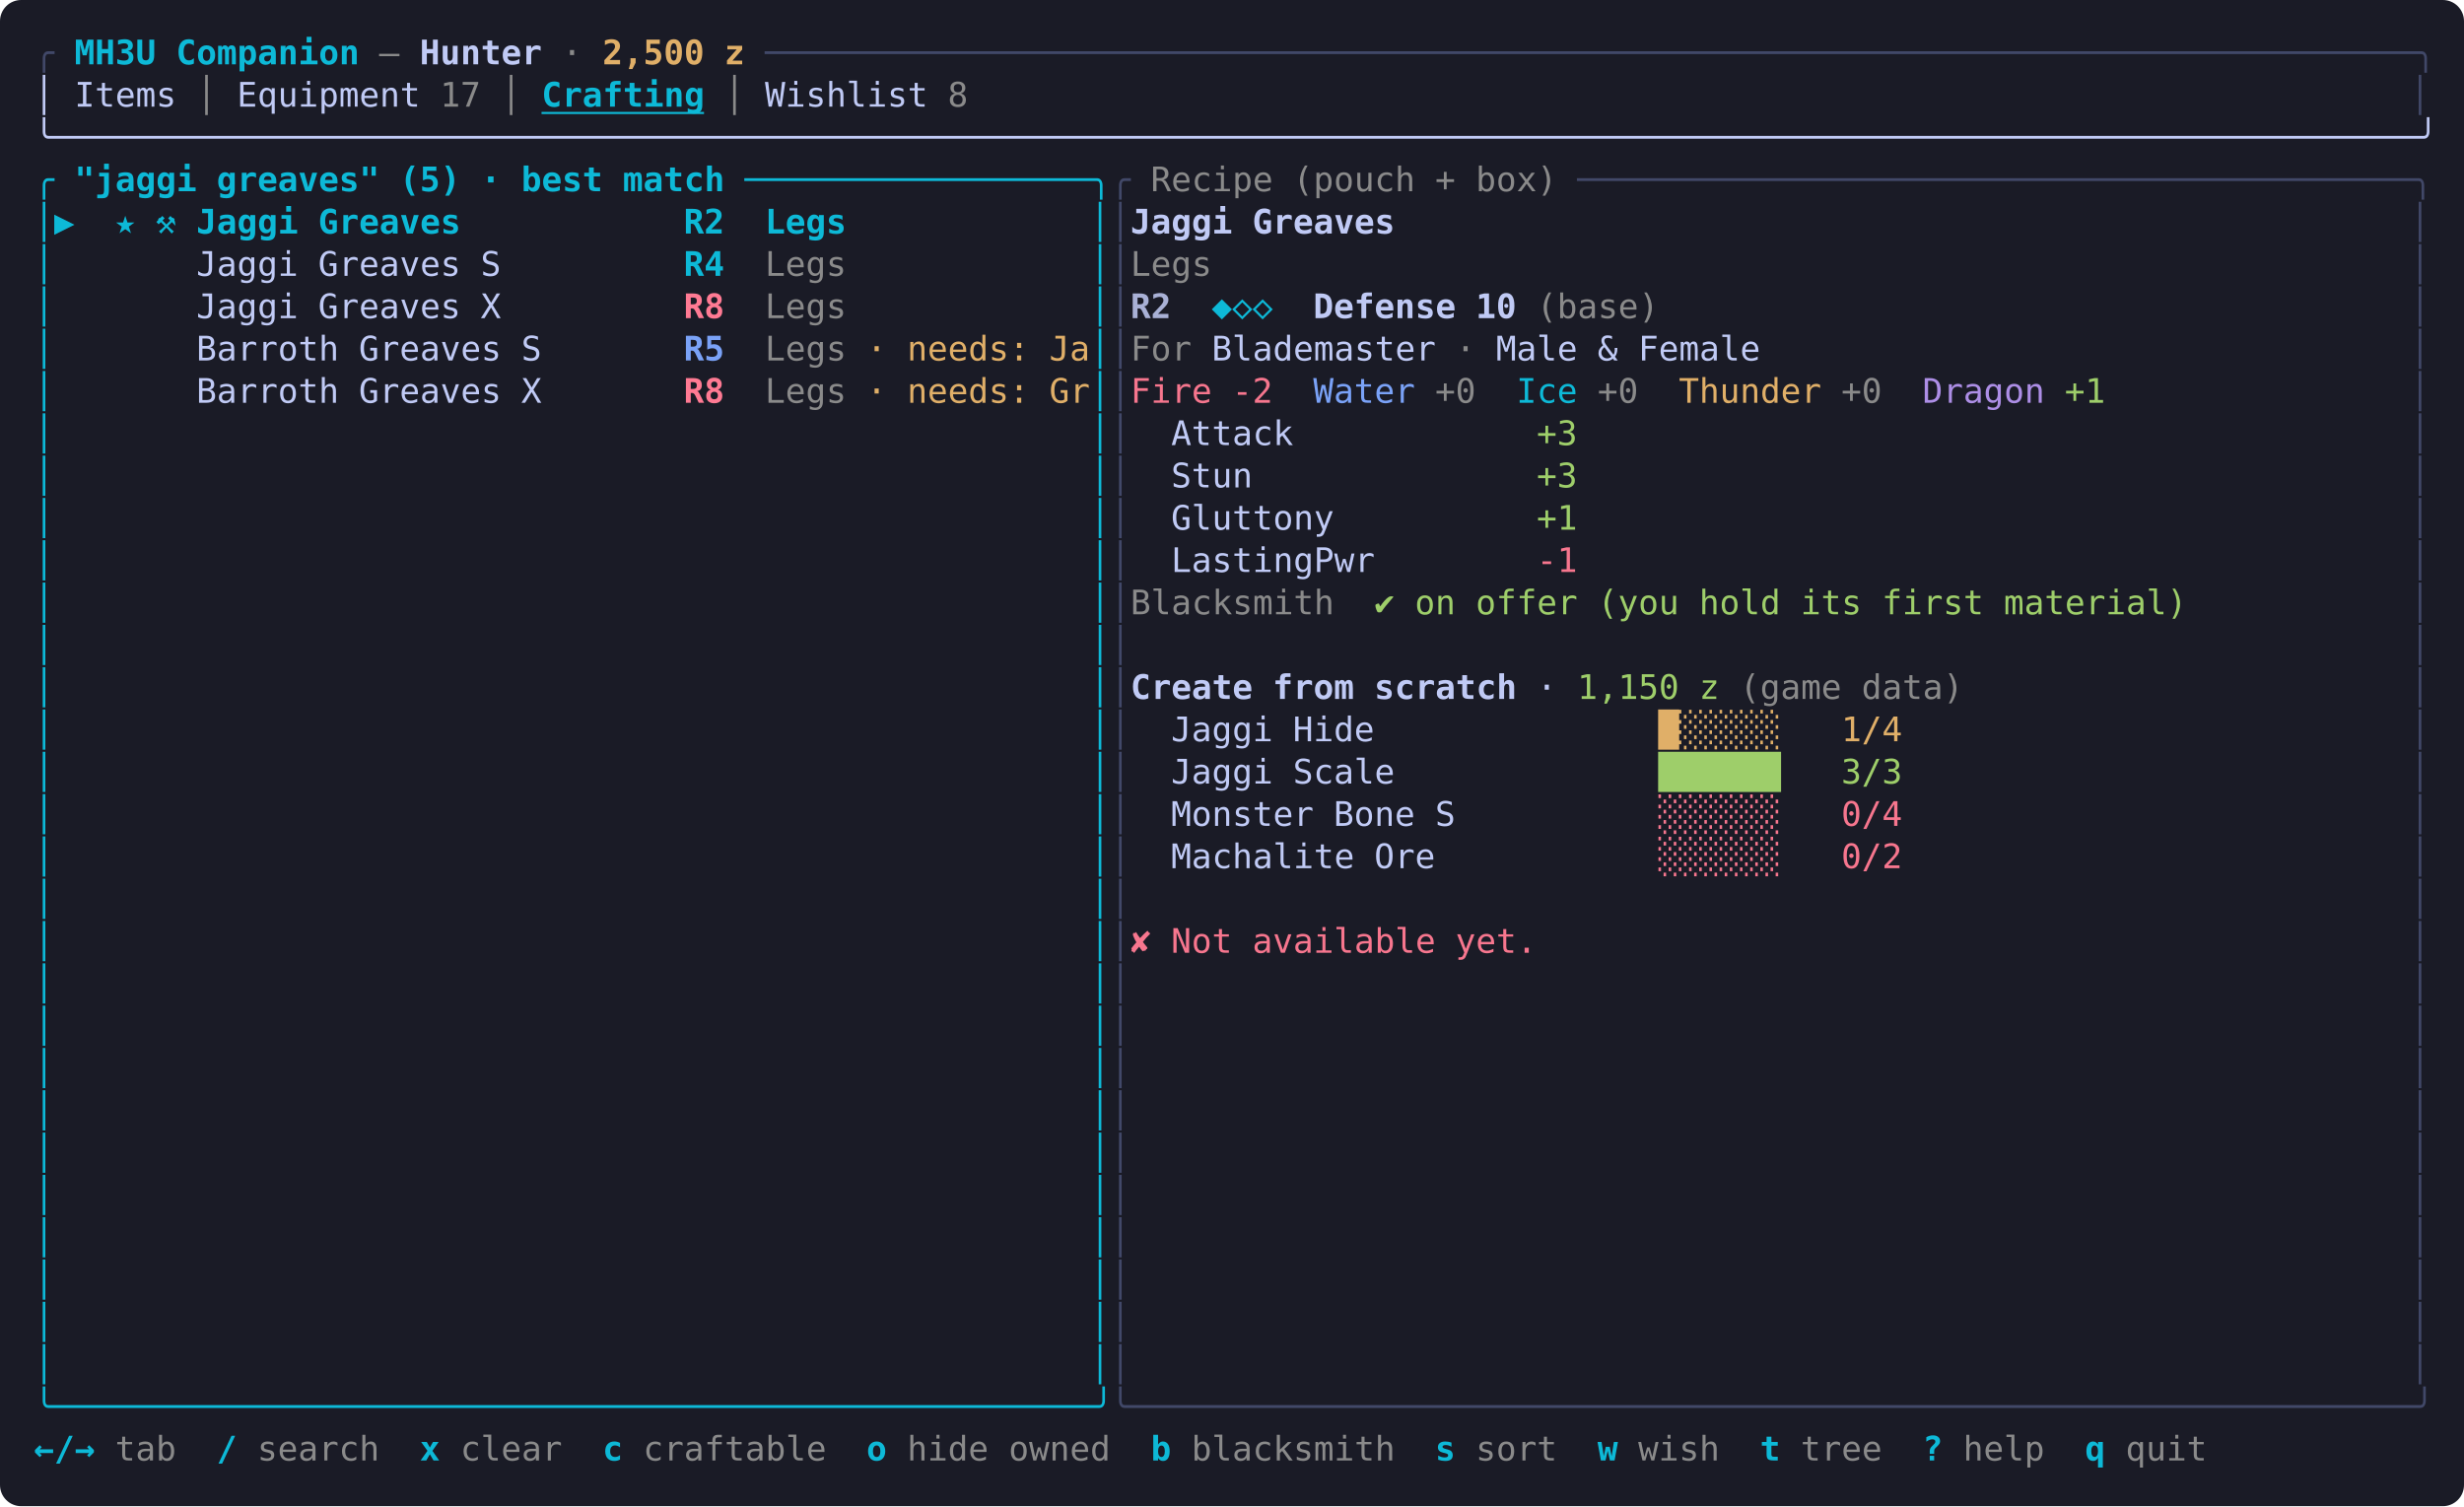
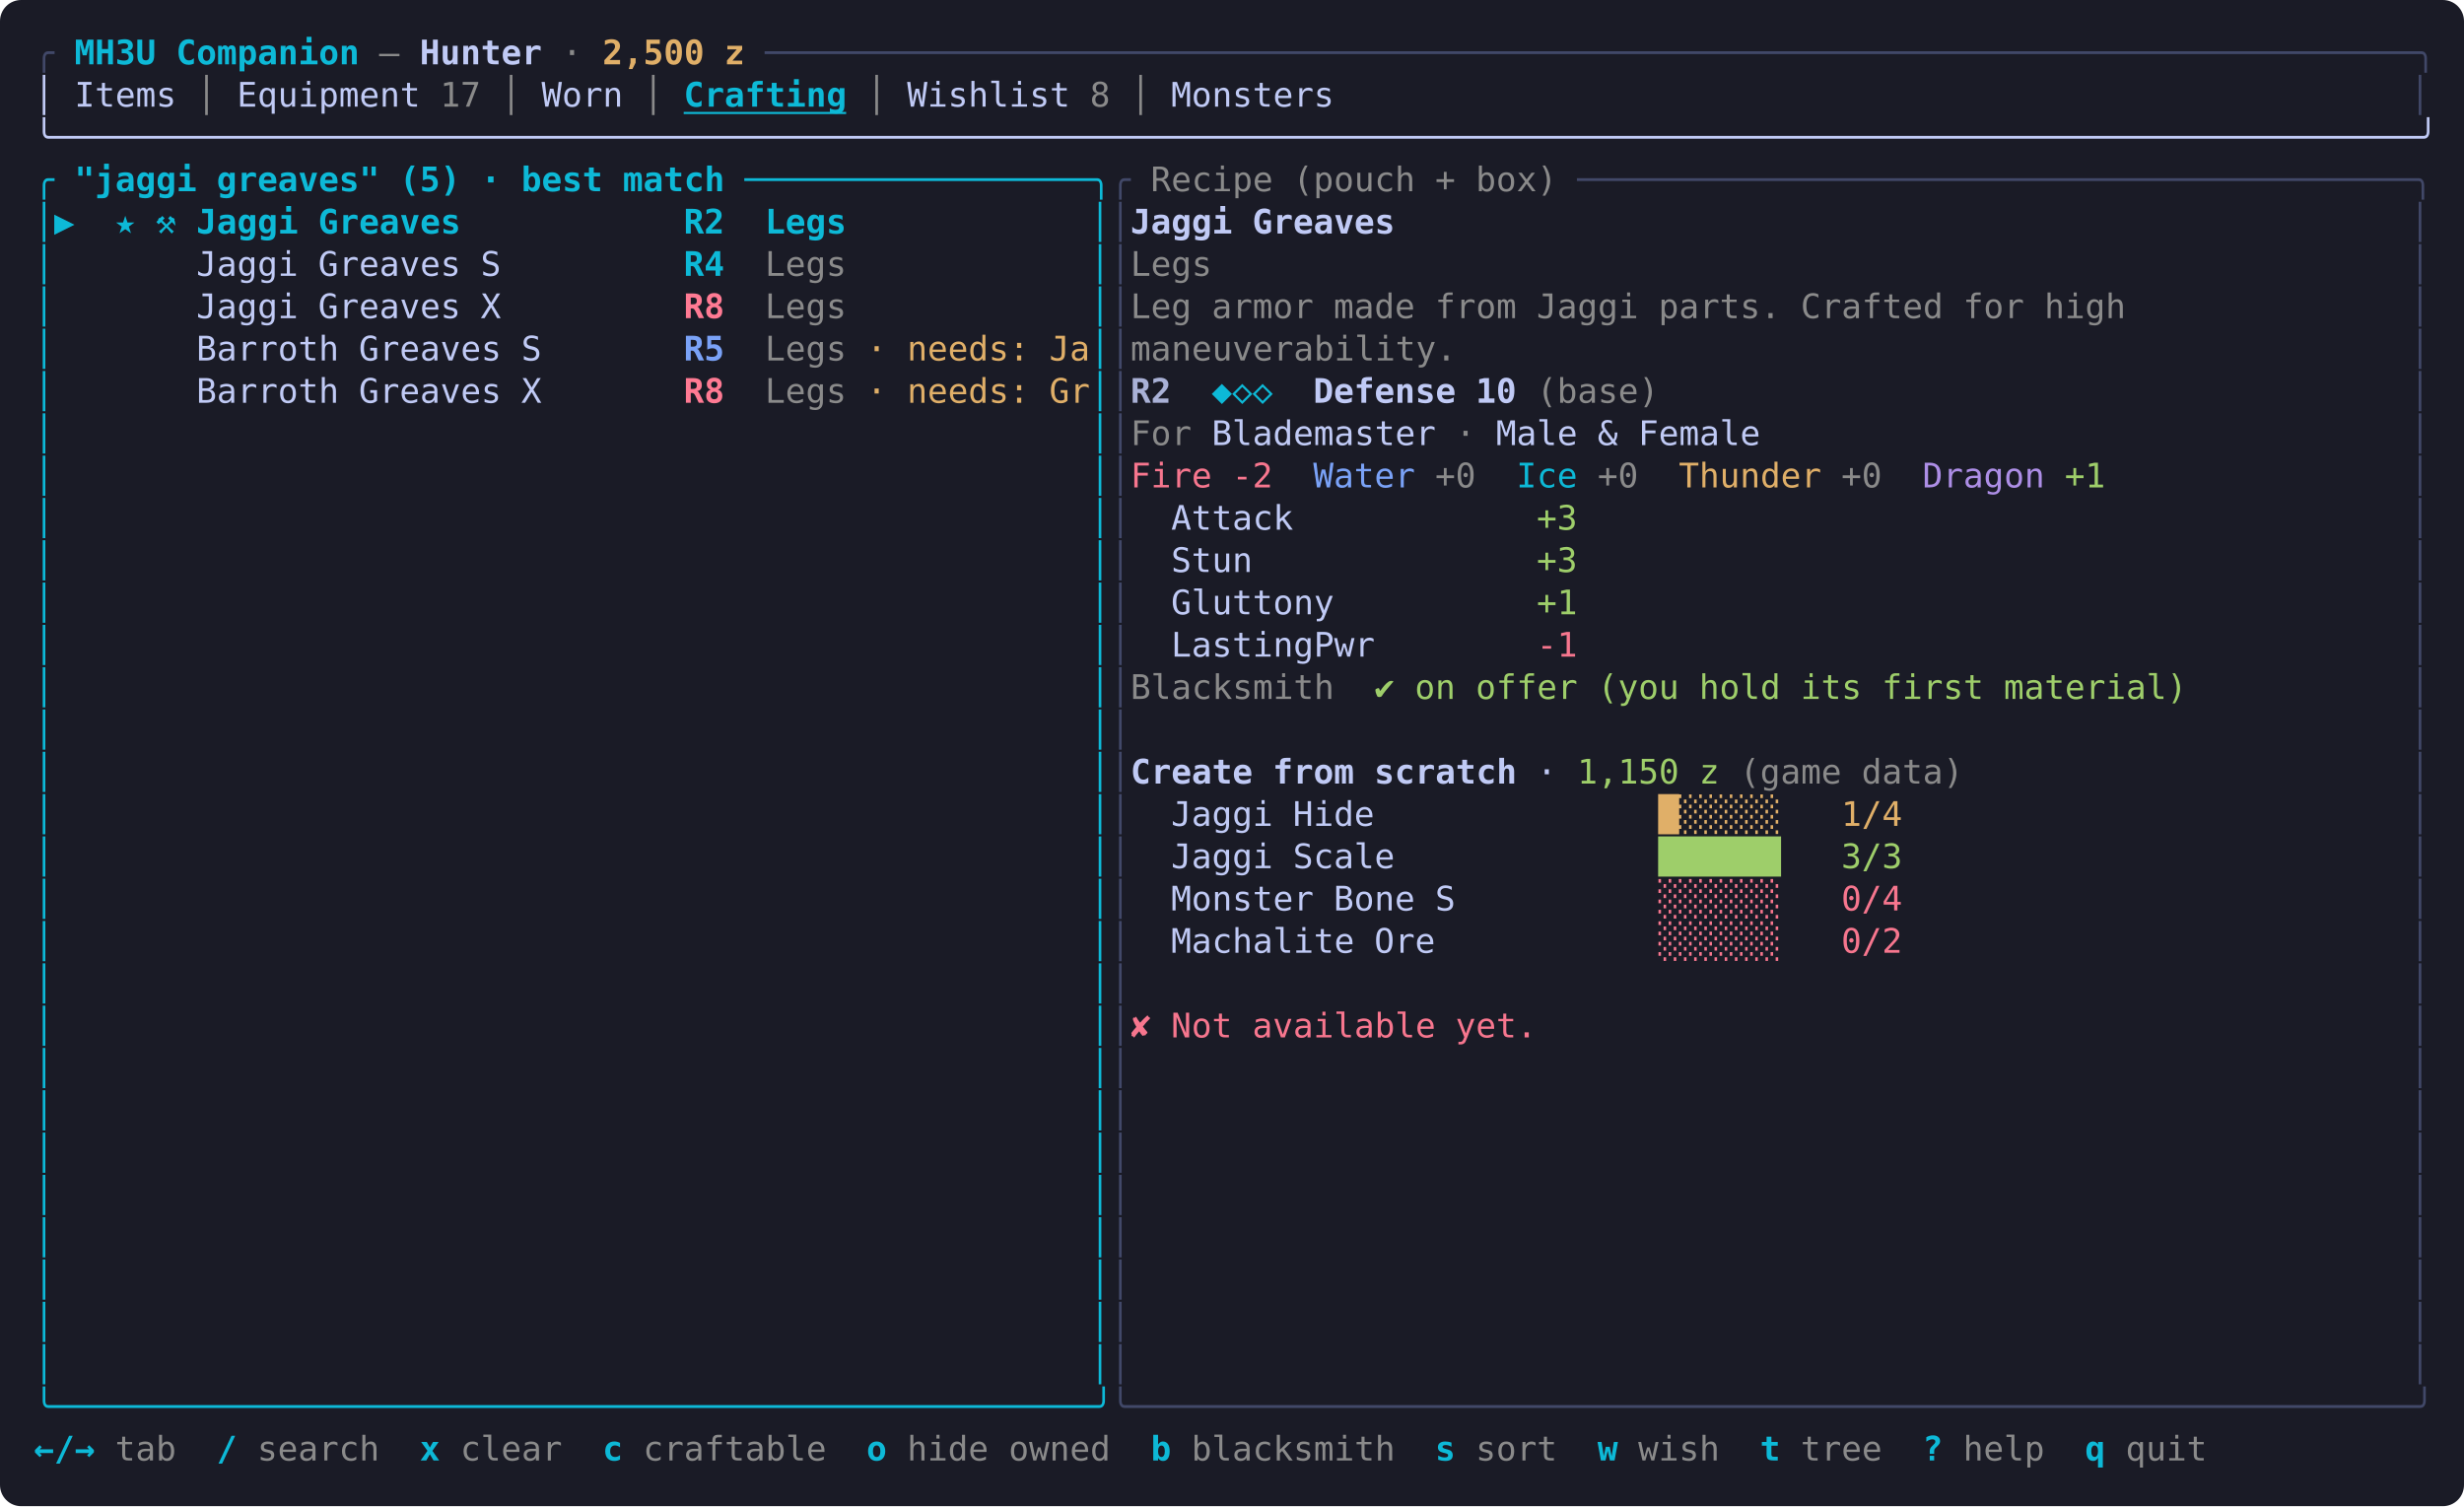
<svg xmlns="http://www.w3.org/2000/svg" width="1164.8" height="712" viewBox="0 0 1164.8 712" role="img">
  <rect width="100%" height="100%" rx="10" fill="#1a1b26" />
  <g font-family="'JetBrains Mono','JetBrainsMono Nerd Font','DejaVu Sans Mono',Menlo,Consolas,monospace" font-size="16">
    <text x="16.0" y="30.4" textLength="9.6" lengthAdjust="spacing" fill="#414868">╭</text>
    <text x="35.2" y="30.4" textLength="38.4" lengthAdjust="spacing" fill="#0db9d7" font-weight="bold">MH3U</text>
    <text x="83.2" y="30.4" textLength="86.4" lengthAdjust="spacing" fill="#0db9d7" font-weight="bold">Companion</text>
    <text x="179.2" y="30.4" textLength="9.6" lengthAdjust="spacing" fill="#8a8a8a">—</text>
    <text x="198.4" y="30.4" textLength="57.6" lengthAdjust="spacing" fill="#c0caf5" font-weight="bold">Hunter</text>
    <text x="265.6" y="30.4" textLength="9.6" lengthAdjust="spacing" fill="#8a8a8a">·</text>
    <text x="284.8" y="30.4" textLength="48.0" lengthAdjust="spacing" fill="#e0af68" font-weight="bold">2,500</text>
    <text x="342.4" y="30.4" textLength="9.6" lengthAdjust="spacing" fill="#e0af68" font-weight="bold">z</text>
    <text x="361.6" y="30.4" textLength="787.2" lengthAdjust="spacing" fill="#414868">─────────────────────────────────────────────────────────────────────────────────╮</text>
    <text x="16.0" y="50.4" textLength="9.6" lengthAdjust="spacing" fill="#c0caf5">│</text>
    <text x="35.2" y="50.4" textLength="48.0" lengthAdjust="spacing" fill="#c0caf5">Items</text>
    <text x="92.8" y="50.4" textLength="9.6" lengthAdjust="spacing" fill="#8a8a8a">│</text>
    <text x="112.0" y="50.4" textLength="86.4" lengthAdjust="spacing" fill="#c0caf5">Equipment</text>
    <text x="208.0" y="50.4" textLength="19.2" lengthAdjust="spacing" fill="#8a8a8a">17</text>
    <text x="236.8" y="50.4" textLength="9.6" lengthAdjust="spacing" fill="#8a8a8a">│</text>
-     <text x="256.0" y="50.4" textLength="76.8" lengthAdjust="spacing" fill="#0db9d7" font-weight="bold">Crafting</text>
-     <line x1="256.0" y1="53.4" x2="332.8" y2="53.4" stroke="#0db9d7" stroke-width="1" />
-     <text x="342.4" y="50.4" textLength="9.6" lengthAdjust="spacing" fill="#8a8a8a">│</text>
-     <text x="361.6" y="50.4" textLength="76.8" lengthAdjust="spacing" fill="#c0caf5">Wishlist</text>
-     <text x="448.0" y="50.4" textLength="9.6" lengthAdjust="spacing" fill="#8a8a8a">8</text>
+     <text x="256.0" y="50.4" textLength="38.4" lengthAdjust="spacing" fill="#c0caf5">Worn</text>
+     <text x="304.0" y="50.4" textLength="9.6" lengthAdjust="spacing" fill="#8a8a8a">│</text>
+     <text x="323.2" y="50.4" textLength="76.8" lengthAdjust="spacing" fill="#0db9d7" font-weight="bold">Crafting</text>
+     <line x1="323.2" y1="53.4" x2="400.0" y2="53.4" stroke="#0db9d7" stroke-width="1" />
+     <text x="409.6" y="50.4" textLength="9.6" lengthAdjust="spacing" fill="#8a8a8a">│</text>
+     <text x="428.8" y="50.4" textLength="76.8" lengthAdjust="spacing" fill="#c0caf5">Wishlist</text>
+     <text x="515.2" y="50.4" textLength="9.6" lengthAdjust="spacing" fill="#8a8a8a">8</text>
+     <text x="534.4" y="50.4" textLength="9.6" lengthAdjust="spacing" fill="#8a8a8a">│</text>
+     <text x="553.6" y="50.4" textLength="76.8" lengthAdjust="spacing" fill="#c0caf5">Monsters</text>
    <text x="1139.2" y="50.4" textLength="9.6" lengthAdjust="spacing" fill="#414868">│</text>
    <text x="16.0" y="70.4" textLength="1132.8" lengthAdjust="spacing" fill="#c0caf5">╰────────────────────────────────────────────────────────────────────────────────────────────────────────────────────╯</text>
    <text x="16.0" y="90.4" textLength="9.6" lengthAdjust="spacing" fill="#0db9d7">╭</text>
    <text x="35.2" y="90.4" textLength="57.6" lengthAdjust="spacing" fill="#0db9d7" font-weight="bold">"jaggi</text>
    <text x="102.4" y="90.4" textLength="76.8" lengthAdjust="spacing" fill="#0db9d7" font-weight="bold">greaves"</text>
    <text x="188.8" y="90.4" textLength="28.8" lengthAdjust="spacing" fill="#0db9d7" font-weight="bold">(5)</text>
    <text x="227.2" y="90.4" textLength="9.6" lengthAdjust="spacing" fill="#0db9d7" font-weight="bold">·</text>
    <text x="246.4" y="90.4" textLength="38.4" lengthAdjust="spacing" fill="#0db9d7" font-weight="bold">best</text>
    <text x="294.4" y="90.4" textLength="48.0" lengthAdjust="spacing" fill="#0db9d7" font-weight="bold">match</text>
    <text x="352.0" y="90.4" textLength="172.8" lengthAdjust="spacing" fill="#0db9d7">─────────────────╮</text>
    <text x="524.8" y="90.4" textLength="9.6" lengthAdjust="spacing" fill="#414868">╭</text>
    <text x="544.0" y="90.4" textLength="57.6" lengthAdjust="spacing" fill="#8a8a8a">Recipe</text>
    <text x="611.2" y="90.4" textLength="57.6" lengthAdjust="spacing" fill="#8a8a8a">(pouch</text>
    <text x="678.4" y="90.4" textLength="9.6" lengthAdjust="spacing" fill="#8a8a8a">+</text>
    <text x="697.6" y="90.4" textLength="38.4" lengthAdjust="spacing" fill="#8a8a8a">box)</text>
    <text x="745.6" y="90.4" textLength="403.2" lengthAdjust="spacing" fill="#414868">─────────────────────────────────────────╮</text>
    <text x="16.0" y="110.4" textLength="9.6" lengthAdjust="spacing" fill="#0db9d7">│</text>
    <text x="25.6" y="110.4" textLength="9.6" lengthAdjust="spacing" fill="#0db9d7" font-weight="bold">▶︎</text>
    <text x="54.4" y="110.4" textLength="9.6" lengthAdjust="spacing" fill="#0db9d7" font-weight="bold">★︎</text>
    <text x="73.6" y="110.4" textLength="9.6" lengthAdjust="spacing" fill="#0db9d7" font-weight="bold">⚒︎</text>
    <text x="92.8" y="110.4" textLength="48.0" lengthAdjust="spacing" fill="#0db9d7" font-weight="bold">Jaggi</text>
    <text x="150.4" y="110.4" textLength="67.2" lengthAdjust="spacing" fill="#0db9d7" font-weight="bold">Greaves</text>
    <text x="323.2" y="110.4" textLength="19.2" lengthAdjust="spacing" fill="#0db9d7" font-weight="bold">R2</text>
    <text x="361.6" y="110.4" textLength="38.4" lengthAdjust="spacing" fill="#0db9d7" font-weight="bold">Legs</text>
    <text x="515.2" y="110.4" textLength="9.6" lengthAdjust="spacing" fill="#0db9d7">│</text>
    <text x="524.8" y="110.4" textLength="9.6" lengthAdjust="spacing" fill="#414868">│</text>
    <text x="534.4" y="110.4" textLength="48.0" lengthAdjust="spacing" fill="#c0caf5" font-weight="bold">Jaggi</text>
    <text x="592.0" y="110.4" textLength="67.2" lengthAdjust="spacing" fill="#c0caf5" font-weight="bold">Greaves</text>
    <text x="1139.2" y="110.4" textLength="9.6" lengthAdjust="spacing" fill="#414868">│</text>
    <text x="16.0" y="130.4" textLength="9.6" lengthAdjust="spacing" fill="#0db9d7">│</text>
    <text x="92.8" y="130.4" textLength="48.0" lengthAdjust="spacing" fill="#c0caf5">Jaggi</text>
    <text x="150.4" y="130.4" textLength="67.2" lengthAdjust="spacing" fill="#c0caf5">Greaves</text>
    <text x="227.2" y="130.4" textLength="9.6" lengthAdjust="spacing" fill="#c0caf5">S</text>
    <text x="323.2" y="130.4" textLength="19.2" lengthAdjust="spacing" fill="#0db9d7" font-weight="bold">R4</text>
    <text x="361.6" y="130.4" textLength="38.4" lengthAdjust="spacing" fill="#8a8a8a">Legs</text>
    <text x="515.2" y="130.4" textLength="9.6" lengthAdjust="spacing" fill="#0db9d7">│</text>
    <text x="524.8" y="130.4" textLength="9.6" lengthAdjust="spacing" fill="#414868">│</text>
    <text x="534.4" y="130.4" textLength="38.4" lengthAdjust="spacing" fill="#8a8a8a">Legs</text>
    <text x="1139.2" y="130.4" textLength="9.6" lengthAdjust="spacing" fill="#414868">│</text>
    <text x="16.0" y="150.4" textLength="9.6" lengthAdjust="spacing" fill="#0db9d7">│</text>
    <text x="92.8" y="150.4" textLength="48.0" lengthAdjust="spacing" fill="#c0caf5">Jaggi</text>
    <text x="150.4" y="150.4" textLength="67.2" lengthAdjust="spacing" fill="#c0caf5">Greaves</text>
    <text x="227.2" y="150.4" textLength="9.6" lengthAdjust="spacing" fill="#c0caf5">X</text>
    <text x="323.2" y="150.4" textLength="19.2" lengthAdjust="spacing" fill="#ff7a93" font-weight="bold">R8</text>
    <text x="361.6" y="150.4" textLength="38.4" lengthAdjust="spacing" fill="#8a8a8a">Legs</text>
    <text x="515.2" y="150.4" textLength="9.6" lengthAdjust="spacing" fill="#0db9d7">│</text>
    <text x="524.8" y="150.4" textLength="9.6" lengthAdjust="spacing" fill="#414868">│</text>
-     <text x="534.4" y="150.4" textLength="19.2" lengthAdjust="spacing" fill="#a9b1d6" font-weight="bold">R2</text>
-     <text x="572.8" y="150.4" textLength="28.8" lengthAdjust="spacing" fill="#0db9d7">◆◇◇</text>
-     <text x="620.8" y="150.4" textLength="67.2" lengthAdjust="spacing" fill="#c0caf5" font-weight="bold">Defense</text>
-     <text x="697.6" y="150.4" textLength="19.2" lengthAdjust="spacing" fill="#c0caf5" font-weight="bold">10</text>
-     <text x="726.4" y="150.4" textLength="57.6" lengthAdjust="spacing" fill="#8a8a8a">(base)</text>
+     <text x="534.4" y="150.4" textLength="28.8" lengthAdjust="spacing" fill="#8a8a8a">Leg</text>
+     <text x="572.8" y="150.4" textLength="48.0" lengthAdjust="spacing" fill="#8a8a8a">armor</text>
+     <text x="630.4" y="150.4" textLength="38.4" lengthAdjust="spacing" fill="#8a8a8a">made</text>
+     <text x="678.4" y="150.4" textLength="38.4" lengthAdjust="spacing" fill="#8a8a8a">from</text>
+     <text x="726.4" y="150.4" textLength="48.0" lengthAdjust="spacing" fill="#8a8a8a">Jaggi</text>
+     <text x="784.0" y="150.4" textLength="57.6" lengthAdjust="spacing" fill="#8a8a8a">parts.</text>
+     <text x="851.2" y="150.4" textLength="67.2" lengthAdjust="spacing" fill="#8a8a8a">Crafted</text>
+     <text x="928.0" y="150.4" textLength="28.8" lengthAdjust="spacing" fill="#8a8a8a">for</text>
+     <text x="966.4" y="150.4" textLength="38.4" lengthAdjust="spacing" fill="#8a8a8a">high</text>
    <text x="1139.2" y="150.4" textLength="9.6" lengthAdjust="spacing" fill="#414868">│</text>
    <text x="16.0" y="170.4" textLength="9.6" lengthAdjust="spacing" fill="#0db9d7">│</text>
    <text x="92.8" y="170.4" textLength="67.2" lengthAdjust="spacing" fill="#c0caf5">Barroth</text>
    <text x="169.6" y="170.4" textLength="67.2" lengthAdjust="spacing" fill="#c0caf5">Greaves</text>
    <text x="246.4" y="170.4" textLength="9.6" lengthAdjust="spacing" fill="#c0caf5">S</text>
    <text x="323.2" y="170.4" textLength="19.2" lengthAdjust="spacing" fill="#7aa2f7" font-weight="bold">R5</text>
    <text x="361.6" y="170.4" textLength="38.4" lengthAdjust="spacing" fill="#8a8a8a">Legs</text>
    <text x="409.6" y="170.4" textLength="9.6" lengthAdjust="spacing" fill="#e0af68">·</text>
    <text x="428.8" y="170.4" textLength="57.6" lengthAdjust="spacing" fill="#e0af68">needs:</text>
    <text x="496.0" y="170.4" textLength="19.2" lengthAdjust="spacing" fill="#e0af68">Ja</text>
    <text x="515.2" y="170.4" textLength="9.6" lengthAdjust="spacing" fill="#0db9d7">│</text>
    <text x="524.8" y="170.4" textLength="9.6" lengthAdjust="spacing" fill="#414868">│</text>
-     <text x="534.4" y="170.4" textLength="28.8" lengthAdjust="spacing" fill="#8a8a8a">For</text>
-     <text x="572.8" y="170.4" textLength="105.6" lengthAdjust="spacing" fill="#c0caf5">Blademaster</text>
-     <text x="688.0" y="170.4" textLength="9.6" lengthAdjust="spacing" fill="#8a8a8a">·</text>
-     <text x="707.2" y="170.4" textLength="38.4" lengthAdjust="spacing" fill="#c0caf5">Male</text>
-     <text x="755.2" y="170.4" textLength="9.6" lengthAdjust="spacing" fill="#c0caf5">&amp;</text>
-     <text x="774.4" y="170.4" textLength="57.6" lengthAdjust="spacing" fill="#c0caf5">Female</text>
+     <text x="534.4" y="170.4" textLength="153.6" lengthAdjust="spacing" fill="#8a8a8a">maneuverability.</text>
    <text x="1139.2" y="170.4" textLength="9.6" lengthAdjust="spacing" fill="#414868">│</text>
    <text x="16.0" y="190.4" textLength="9.6" lengthAdjust="spacing" fill="#0db9d7">│</text>
    <text x="92.8" y="190.4" textLength="67.2" lengthAdjust="spacing" fill="#c0caf5">Barroth</text>
    <text x="169.6" y="190.4" textLength="67.2" lengthAdjust="spacing" fill="#c0caf5">Greaves</text>
    <text x="246.4" y="190.4" textLength="9.6" lengthAdjust="spacing" fill="#c0caf5">X</text>
    <text x="323.2" y="190.4" textLength="19.2" lengthAdjust="spacing" fill="#ff7a93" font-weight="bold">R8</text>
    <text x="361.6" y="190.4" textLength="38.4" lengthAdjust="spacing" fill="#8a8a8a">Legs</text>
    <text x="409.6" y="190.4" textLength="9.6" lengthAdjust="spacing" fill="#e0af68">·</text>
    <text x="428.8" y="190.4" textLength="57.6" lengthAdjust="spacing" fill="#e0af68">needs:</text>
    <text x="496.0" y="190.4" textLength="19.2" lengthAdjust="spacing" fill="#e0af68">Gr</text>
    <text x="515.2" y="190.4" textLength="9.6" lengthAdjust="spacing" fill="#0db9d7">│</text>
    <text x="524.8" y="190.4" textLength="9.6" lengthAdjust="spacing" fill="#414868">│</text>
-     <text x="534.4" y="190.4" textLength="38.4" lengthAdjust="spacing" fill="#f7768e">Fire</text>
-     <text x="582.4" y="190.4" textLength="19.2" lengthAdjust="spacing" fill="#f7768e">-2</text>
-     <text x="620.8" y="190.4" textLength="48.0" lengthAdjust="spacing" fill="#7aa2f7">Water</text>
-     <text x="678.4" y="190.4" textLength="19.2" lengthAdjust="spacing" fill="#8a8a8a">+0</text>
-     <text x="716.8" y="190.4" textLength="28.8" lengthAdjust="spacing" fill="#0db9d7">Ice</text>
-     <text x="755.2" y="190.4" textLength="19.2" lengthAdjust="spacing" fill="#8a8a8a">+0</text>
-     <text x="793.6" y="190.4" textLength="67.2" lengthAdjust="spacing" fill="#e0af68">Thunder</text>
-     <text x="870.4" y="190.4" textLength="19.2" lengthAdjust="spacing" fill="#8a8a8a">+0</text>
-     <text x="908.8" y="190.4" textLength="57.6" lengthAdjust="spacing" fill="#ad8ee6">Dragon</text>
-     <text x="976.0" y="190.4" textLength="19.2" lengthAdjust="spacing" fill="#9ece6a">+1</text>
+     <text x="534.4" y="190.4" textLength="19.2" lengthAdjust="spacing" fill="#a9b1d6" font-weight="bold">R2</text>
+     <text x="572.8" y="190.4" textLength="28.8" lengthAdjust="spacing" fill="#0db9d7">◆◇◇</text>
+     <text x="620.8" y="190.4" textLength="67.2" lengthAdjust="spacing" fill="#c0caf5" font-weight="bold">Defense</text>
+     <text x="697.6" y="190.4" textLength="19.2" lengthAdjust="spacing" fill="#c0caf5" font-weight="bold">10</text>
+     <text x="726.4" y="190.4" textLength="57.6" lengthAdjust="spacing" fill="#8a8a8a">(base)</text>
    <text x="1139.2" y="190.4" textLength="9.6" lengthAdjust="spacing" fill="#414868">│</text>
    <text x="16.0" y="210.4" textLength="9.6" lengthAdjust="spacing" fill="#0db9d7">│</text>
    <text x="515.2" y="210.4" textLength="9.6" lengthAdjust="spacing" fill="#0db9d7">│</text>
    <text x="524.8" y="210.4" textLength="9.6" lengthAdjust="spacing" fill="#414868">│</text>
-     <text x="553.6" y="210.4" textLength="57.6" lengthAdjust="spacing" fill="#c0caf5">Attack</text>
-     <text x="726.4" y="210.4" textLength="19.2" lengthAdjust="spacing" fill="#9ece6a">+3</text>
+     <text x="534.4" y="210.4" textLength="28.8" lengthAdjust="spacing" fill="#8a8a8a">For</text>
+     <text x="572.8" y="210.4" textLength="105.6" lengthAdjust="spacing" fill="#c0caf5">Blademaster</text>
+     <text x="688.0" y="210.4" textLength="9.6" lengthAdjust="spacing" fill="#8a8a8a">·</text>
+     <text x="707.2" y="210.4" textLength="38.4" lengthAdjust="spacing" fill="#c0caf5">Male</text>
+     <text x="755.2" y="210.4" textLength="9.6" lengthAdjust="spacing" fill="#c0caf5">&amp;</text>
+     <text x="774.4" y="210.4" textLength="57.6" lengthAdjust="spacing" fill="#c0caf5">Female</text>
    <text x="1139.2" y="210.4" textLength="9.6" lengthAdjust="spacing" fill="#414868">│</text>
    <text x="16.0" y="230.4" textLength="9.6" lengthAdjust="spacing" fill="#0db9d7">│</text>
    <text x="515.2" y="230.4" textLength="9.6" lengthAdjust="spacing" fill="#0db9d7">│</text>
    <text x="524.8" y="230.4" textLength="9.6" lengthAdjust="spacing" fill="#414868">│</text>
-     <text x="553.6" y="230.4" textLength="38.4" lengthAdjust="spacing" fill="#c0caf5">Stun</text>
-     <text x="726.4" y="230.4" textLength="19.2" lengthAdjust="spacing" fill="#9ece6a">+3</text>
+     <text x="534.4" y="230.4" textLength="38.4" lengthAdjust="spacing" fill="#f7768e">Fire</text>
+     <text x="582.4" y="230.4" textLength="19.2" lengthAdjust="spacing" fill="#f7768e">-2</text>
+     <text x="620.8" y="230.4" textLength="48.0" lengthAdjust="spacing" fill="#7aa2f7">Water</text>
+     <text x="678.4" y="230.4" textLength="19.2" lengthAdjust="spacing" fill="#8a8a8a">+0</text>
+     <text x="716.8" y="230.4" textLength="28.8" lengthAdjust="spacing" fill="#0db9d7">Ice</text>
+     <text x="755.2" y="230.4" textLength="19.2" lengthAdjust="spacing" fill="#8a8a8a">+0</text>
+     <text x="793.6" y="230.4" textLength="67.2" lengthAdjust="spacing" fill="#e0af68">Thunder</text>
+     <text x="870.4" y="230.4" textLength="19.2" lengthAdjust="spacing" fill="#8a8a8a">+0</text>
+     <text x="908.8" y="230.4" textLength="57.6" lengthAdjust="spacing" fill="#ad8ee6">Dragon</text>
+     <text x="976.0" y="230.4" textLength="19.2" lengthAdjust="spacing" fill="#9ece6a">+1</text>
    <text x="1139.2" y="230.4" textLength="9.6" lengthAdjust="spacing" fill="#414868">│</text>
    <text x="16.0" y="250.4" textLength="9.6" lengthAdjust="spacing" fill="#0db9d7">│</text>
    <text x="515.2" y="250.4" textLength="9.6" lengthAdjust="spacing" fill="#0db9d7">│</text>
    <text x="524.8" y="250.4" textLength="9.6" lengthAdjust="spacing" fill="#414868">│</text>
-     <text x="553.6" y="250.4" textLength="76.8" lengthAdjust="spacing" fill="#c0caf5">Gluttony</text>
-     <text x="726.4" y="250.4" textLength="19.2" lengthAdjust="spacing" fill="#9ece6a">+1</text>
+     <text x="553.6" y="250.4" textLength="57.6" lengthAdjust="spacing" fill="#c0caf5">Attack</text>
+     <text x="726.4" y="250.4" textLength="19.2" lengthAdjust="spacing" fill="#9ece6a">+3</text>
    <text x="1139.2" y="250.4" textLength="9.6" lengthAdjust="spacing" fill="#414868">│</text>
    <text x="16.0" y="270.4" textLength="9.6" lengthAdjust="spacing" fill="#0db9d7">│</text>
    <text x="515.2" y="270.4" textLength="9.6" lengthAdjust="spacing" fill="#0db9d7">│</text>
    <text x="524.8" y="270.4" textLength="9.6" lengthAdjust="spacing" fill="#414868">│</text>
-     <text x="553.6" y="270.4" textLength="96.0" lengthAdjust="spacing" fill="#c0caf5">LastingPwr</text>
-     <text x="726.4" y="270.4" textLength="19.2" lengthAdjust="spacing" fill="#f7768e">-1</text>
+     <text x="553.6" y="270.4" textLength="38.4" lengthAdjust="spacing" fill="#c0caf5">Stun</text>
+     <text x="726.4" y="270.4" textLength="19.2" lengthAdjust="spacing" fill="#9ece6a">+3</text>
    <text x="1139.2" y="270.4" textLength="9.6" lengthAdjust="spacing" fill="#414868">│</text>
    <text x="16.0" y="290.4" textLength="9.6" lengthAdjust="spacing" fill="#0db9d7">│</text>
    <text x="515.2" y="290.4" textLength="9.6" lengthAdjust="spacing" fill="#0db9d7">│</text>
    <text x="524.8" y="290.4" textLength="9.6" lengthAdjust="spacing" fill="#414868">│</text>
-     <text x="534.4" y="290.4" textLength="96.0" lengthAdjust="spacing" fill="#8a8a8a">Blacksmith</text>
-     <text x="649.6" y="290.4" textLength="9.6" lengthAdjust="spacing" fill="#9ece6a">✔︎</text>
-     <text x="668.8" y="290.4" textLength="19.2" lengthAdjust="spacing" fill="#9ece6a">on</text>
-     <text x="697.6" y="290.4" textLength="48.0" lengthAdjust="spacing" fill="#9ece6a">offer</text>
-     <text x="755.2" y="290.4" textLength="38.4" lengthAdjust="spacing" fill="#9ece6a">(you</text>
-     <text x="803.2" y="290.4" textLength="38.4" lengthAdjust="spacing" fill="#9ece6a">hold</text>
-     <text x="851.2" y="290.4" textLength="28.8" lengthAdjust="spacing" fill="#9ece6a">its</text>
-     <text x="889.6" y="290.4" textLength="48.0" lengthAdjust="spacing" fill="#9ece6a">first</text>
-     <text x="947.2" y="290.4" textLength="86.4" lengthAdjust="spacing" fill="#9ece6a">material)</text>
+     <text x="553.6" y="290.4" textLength="76.8" lengthAdjust="spacing" fill="#c0caf5">Gluttony</text>
+     <text x="726.4" y="290.4" textLength="19.2" lengthAdjust="spacing" fill="#9ece6a">+1</text>
    <text x="1139.2" y="290.4" textLength="9.6" lengthAdjust="spacing" fill="#414868">│</text>
    <text x="16.0" y="310.4" textLength="9.6" lengthAdjust="spacing" fill="#0db9d7">│</text>
    <text x="515.2" y="310.4" textLength="9.6" lengthAdjust="spacing" fill="#0db9d7">│</text>
    <text x="524.8" y="310.4" textLength="9.6" lengthAdjust="spacing" fill="#414868">│</text>
+     <text x="553.6" y="310.4" textLength="96.0" lengthAdjust="spacing" fill="#c0caf5">LastingPwr</text>
+     <text x="726.4" y="310.4" textLength="19.2" lengthAdjust="spacing" fill="#f7768e">-1</text>
    <text x="1139.2" y="310.4" textLength="9.6" lengthAdjust="spacing" fill="#414868">│</text>
    <text x="16.0" y="330.4" textLength="9.6" lengthAdjust="spacing" fill="#0db9d7">│</text>
    <text x="515.2" y="330.4" textLength="9.6" lengthAdjust="spacing" fill="#0db9d7">│</text>
    <text x="524.8" y="330.4" textLength="9.6" lengthAdjust="spacing" fill="#414868">│</text>
-     <text x="534.4" y="330.4" textLength="57.6" lengthAdjust="spacing" fill="#c0caf5" font-weight="bold">Create</text>
-     <text x="601.6" y="330.4" textLength="38.4" lengthAdjust="spacing" fill="#c0caf5" font-weight="bold">from</text>
-     <text x="649.6" y="330.4" textLength="67.2" lengthAdjust="spacing" fill="#c0caf5" font-weight="bold">scratch</text>
-     <text x="726.4" y="330.4" textLength="9.6" lengthAdjust="spacing" fill="#c0caf5">·</text>
-     <text x="745.6" y="330.4" textLength="48.0" lengthAdjust="spacing" fill="#9ece6a">1,150</text>
-     <text x="803.2" y="330.4" textLength="9.6" lengthAdjust="spacing" fill="#9ece6a">z</text>
-     <text x="822.4" y="330.4" textLength="48.0" lengthAdjust="spacing" fill="#8a8a8a">(game</text>
-     <text x="880.0" y="330.4" textLength="48.0" lengthAdjust="spacing" fill="#8a8a8a">data)</text>
+     <text x="534.4" y="330.4" textLength="96.0" lengthAdjust="spacing" fill="#8a8a8a">Blacksmith</text>
+     <text x="649.6" y="330.4" textLength="9.6" lengthAdjust="spacing" fill="#9ece6a">✔︎</text>
+     <text x="668.8" y="330.4" textLength="19.2" lengthAdjust="spacing" fill="#9ece6a">on</text>
+     <text x="697.6" y="330.4" textLength="48.0" lengthAdjust="spacing" fill="#9ece6a">offer</text>
+     <text x="755.2" y="330.4" textLength="38.4" lengthAdjust="spacing" fill="#9ece6a">(you</text>
+     <text x="803.2" y="330.4" textLength="38.4" lengthAdjust="spacing" fill="#9ece6a">hold</text>
+     <text x="851.2" y="330.4" textLength="28.8" lengthAdjust="spacing" fill="#9ece6a">its</text>
+     <text x="889.6" y="330.4" textLength="48.0" lengthAdjust="spacing" fill="#9ece6a">first</text>
+     <text x="947.2" y="330.4" textLength="86.4" lengthAdjust="spacing" fill="#9ece6a">material)</text>
    <text x="1139.2" y="330.4" textLength="9.6" lengthAdjust="spacing" fill="#414868">│</text>
    <text x="16.0" y="350.4" textLength="9.6" lengthAdjust="spacing" fill="#0db9d7">│</text>
    <text x="515.2" y="350.4" textLength="9.6" lengthAdjust="spacing" fill="#0db9d7">│</text>
    <text x="524.8" y="350.4" textLength="9.6" lengthAdjust="spacing" fill="#414868">│</text>
-     <text x="553.6" y="350.4" textLength="48.0" lengthAdjust="spacing" fill="#c0caf5">Jaggi</text>
-     <text x="611.2" y="350.4" textLength="38.4" lengthAdjust="spacing" fill="#c0caf5">Hide</text>
-     <text x="784.0" y="350.4" textLength="57.6" lengthAdjust="spacing" fill="#e0af68">█░░░░░</text>
-     <text x="870.4" y="350.4" textLength="28.8" lengthAdjust="spacing" fill="#e0af68">1/4</text>
    <text x="1139.2" y="350.4" textLength="9.6" lengthAdjust="spacing" fill="#414868">│</text>
    <text x="16.0" y="370.4" textLength="9.6" lengthAdjust="spacing" fill="#0db9d7">│</text>
    <text x="515.2" y="370.4" textLength="9.6" lengthAdjust="spacing" fill="#0db9d7">│</text>
    <text x="524.8" y="370.4" textLength="9.6" lengthAdjust="spacing" fill="#414868">│</text>
-     <text x="553.6" y="370.4" textLength="48.0" lengthAdjust="spacing" fill="#c0caf5">Jaggi</text>
-     <text x="611.2" y="370.4" textLength="48.0" lengthAdjust="spacing" fill="#c0caf5">Scale</text>
-     <text x="784.0" y="370.4" textLength="57.6" lengthAdjust="spacing" fill="#9ece6a">██████</text>
-     <text x="870.4" y="370.4" textLength="28.8" lengthAdjust="spacing" fill="#9ece6a">3/3</text>
+     <text x="534.4" y="370.4" textLength="57.6" lengthAdjust="spacing" fill="#c0caf5" font-weight="bold">Create</text>
+     <text x="601.6" y="370.4" textLength="38.4" lengthAdjust="spacing" fill="#c0caf5" font-weight="bold">from</text>
+     <text x="649.6" y="370.4" textLength="67.2" lengthAdjust="spacing" fill="#c0caf5" font-weight="bold">scratch</text>
+     <text x="726.4" y="370.4" textLength="9.6" lengthAdjust="spacing" fill="#c0caf5">·</text>
+     <text x="745.6" y="370.4" textLength="48.0" lengthAdjust="spacing" fill="#9ece6a">1,150</text>
+     <text x="803.2" y="370.4" textLength="9.6" lengthAdjust="spacing" fill="#9ece6a">z</text>
+     <text x="822.4" y="370.4" textLength="48.0" lengthAdjust="spacing" fill="#8a8a8a">(game</text>
+     <text x="880.0" y="370.4" textLength="48.0" lengthAdjust="spacing" fill="#8a8a8a">data)</text>
    <text x="1139.2" y="370.4" textLength="9.6" lengthAdjust="spacing" fill="#414868">│</text>
    <text x="16.0" y="390.4" textLength="9.6" lengthAdjust="spacing" fill="#0db9d7">│</text>
    <text x="515.2" y="390.4" textLength="9.6" lengthAdjust="spacing" fill="#0db9d7">│</text>
    <text x="524.8" y="390.4" textLength="9.6" lengthAdjust="spacing" fill="#414868">│</text>
-     <text x="553.6" y="390.4" textLength="67.2" lengthAdjust="spacing" fill="#c0caf5">Monster</text>
-     <text x="630.4" y="390.4" textLength="38.4" lengthAdjust="spacing" fill="#c0caf5">Bone</text>
-     <text x="678.4" y="390.4" textLength="9.6" lengthAdjust="spacing" fill="#c0caf5">S</text>
-     <text x="784.0" y="390.4" textLength="57.6" lengthAdjust="spacing" fill="#f7768e">░░░░░░</text>
-     <text x="870.4" y="390.4" textLength="28.8" lengthAdjust="spacing" fill="#f7768e">0/4</text>
+     <text x="553.6" y="390.4" textLength="48.0" lengthAdjust="spacing" fill="#c0caf5">Jaggi</text>
+     <text x="611.2" y="390.4" textLength="38.4" lengthAdjust="spacing" fill="#c0caf5">Hide</text>
+     <text x="784.0" y="390.4" textLength="57.6" lengthAdjust="spacing" fill="#e0af68">█░░░░░</text>
+     <text x="870.4" y="390.4" textLength="28.8" lengthAdjust="spacing" fill="#e0af68">1/4</text>
    <text x="1139.2" y="390.4" textLength="9.6" lengthAdjust="spacing" fill="#414868">│</text>
    <text x="16.0" y="410.4" textLength="9.6" lengthAdjust="spacing" fill="#0db9d7">│</text>
    <text x="515.2" y="410.4" textLength="9.6" lengthAdjust="spacing" fill="#0db9d7">│</text>
    <text x="524.8" y="410.4" textLength="9.6" lengthAdjust="spacing" fill="#414868">│</text>
-     <text x="553.6" y="410.4" textLength="86.4" lengthAdjust="spacing" fill="#c0caf5">Machalite</text>
-     <text x="649.6" y="410.4" textLength="28.8" lengthAdjust="spacing" fill="#c0caf5">Ore</text>
-     <text x="784.0" y="410.4" textLength="57.6" lengthAdjust="spacing" fill="#f7768e">░░░░░░</text>
-     <text x="870.4" y="410.4" textLength="28.8" lengthAdjust="spacing" fill="#f7768e">0/2</text>
+     <text x="553.6" y="410.4" textLength="48.0" lengthAdjust="spacing" fill="#c0caf5">Jaggi</text>
+     <text x="611.2" y="410.4" textLength="48.0" lengthAdjust="spacing" fill="#c0caf5">Scale</text>
+     <text x="784.0" y="410.4" textLength="57.6" lengthAdjust="spacing" fill="#9ece6a">██████</text>
+     <text x="870.4" y="410.4" textLength="28.8" lengthAdjust="spacing" fill="#9ece6a">3/3</text>
    <text x="1139.2" y="410.4" textLength="9.6" lengthAdjust="spacing" fill="#414868">│</text>
    <text x="16.0" y="430.4" textLength="9.6" lengthAdjust="spacing" fill="#0db9d7">│</text>
    <text x="515.2" y="430.4" textLength="9.6" lengthAdjust="spacing" fill="#0db9d7">│</text>
    <text x="524.8" y="430.4" textLength="9.6" lengthAdjust="spacing" fill="#414868">│</text>
+     <text x="553.6" y="430.4" textLength="67.2" lengthAdjust="spacing" fill="#c0caf5">Monster</text>
+     <text x="630.4" y="430.4" textLength="38.4" lengthAdjust="spacing" fill="#c0caf5">Bone</text>
+     <text x="678.4" y="430.4" textLength="9.6" lengthAdjust="spacing" fill="#c0caf5">S</text>
+     <text x="784.0" y="430.4" textLength="57.6" lengthAdjust="spacing" fill="#f7768e">░░░░░░</text>
+     <text x="870.4" y="430.4" textLength="28.8" lengthAdjust="spacing" fill="#f7768e">0/4</text>
    <text x="1139.2" y="430.4" textLength="9.6" lengthAdjust="spacing" fill="#414868">│</text>
    <text x="16.0" y="450.4" textLength="9.6" lengthAdjust="spacing" fill="#0db9d7">│</text>
    <text x="515.2" y="450.4" textLength="9.6" lengthAdjust="spacing" fill="#0db9d7">│</text>
    <text x="524.8" y="450.4" textLength="9.6" lengthAdjust="spacing" fill="#414868">│</text>
-     <text x="534.4" y="450.4" textLength="9.6" lengthAdjust="spacing" fill="#f7768e">✘︎</text>
-     <text x="553.6" y="450.4" textLength="28.8" lengthAdjust="spacing" fill="#f7768e">Not</text>
-     <text x="592.0" y="450.4" textLength="86.4" lengthAdjust="spacing" fill="#f7768e">available</text>
-     <text x="688.0" y="450.4" textLength="38.4" lengthAdjust="spacing" fill="#f7768e">yet.</text>
+     <text x="553.6" y="450.4" textLength="86.4" lengthAdjust="spacing" fill="#c0caf5">Machalite</text>
+     <text x="649.6" y="450.4" textLength="28.8" lengthAdjust="spacing" fill="#c0caf5">Ore</text>
+     <text x="784.0" y="450.4" textLength="57.6" lengthAdjust="spacing" fill="#f7768e">░░░░░░</text>
+     <text x="870.4" y="450.4" textLength="28.8" lengthAdjust="spacing" fill="#f7768e">0/2</text>
    <text x="1139.2" y="450.4" textLength="9.6" lengthAdjust="spacing" fill="#414868">│</text>
    <text x="16.0" y="470.4" textLength="9.6" lengthAdjust="spacing" fill="#0db9d7">│</text>
    <text x="515.2" y="470.4" textLength="9.6" lengthAdjust="spacing" fill="#0db9d7">│</text>
    <text x="524.8" y="470.4" textLength="9.6" lengthAdjust="spacing" fill="#414868">│</text>
    <text x="1139.2" y="470.4" textLength="9.6" lengthAdjust="spacing" fill="#414868">│</text>
    <text x="16.0" y="490.4" textLength="9.6" lengthAdjust="spacing" fill="#0db9d7">│</text>
    <text x="515.2" y="490.4" textLength="9.6" lengthAdjust="spacing" fill="#0db9d7">│</text>
    <text x="524.8" y="490.4" textLength="9.6" lengthAdjust="spacing" fill="#414868">│</text>
+     <text x="534.4" y="490.4" textLength="9.6" lengthAdjust="spacing" fill="#f7768e">✘︎</text>
+     <text x="553.6" y="490.4" textLength="28.8" lengthAdjust="spacing" fill="#f7768e">Not</text>
+     <text x="592.0" y="490.4" textLength="86.4" lengthAdjust="spacing" fill="#f7768e">available</text>
+     <text x="688.0" y="490.4" textLength="38.4" lengthAdjust="spacing" fill="#f7768e">yet.</text>
    <text x="1139.2" y="490.4" textLength="9.6" lengthAdjust="spacing" fill="#414868">│</text>
    <text x="16.0" y="510.4" textLength="9.6" lengthAdjust="spacing" fill="#0db9d7">│</text>
    <text x="515.2" y="510.4" textLength="9.6" lengthAdjust="spacing" fill="#0db9d7">│</text>
    <text x="524.8" y="510.4" textLength="9.6" lengthAdjust="spacing" fill="#414868">│</text>
    <text x="1139.2" y="510.4" textLength="9.6" lengthAdjust="spacing" fill="#414868">│</text>
    <text x="16.0" y="530.4" textLength="9.6" lengthAdjust="spacing" fill="#0db9d7">│</text>
    <text x="515.2" y="530.4" textLength="9.6" lengthAdjust="spacing" fill="#0db9d7">│</text>
    <text x="524.8" y="530.4" textLength="9.6" lengthAdjust="spacing" fill="#414868">│</text>
    <text x="1139.2" y="530.4" textLength="9.6" lengthAdjust="spacing" fill="#414868">│</text>
    <text x="16.0" y="550.4" textLength="9.6" lengthAdjust="spacing" fill="#0db9d7">│</text>
    <text x="515.2" y="550.4" textLength="9.6" lengthAdjust="spacing" fill="#0db9d7">│</text>
    <text x="524.8" y="550.4" textLength="9.6" lengthAdjust="spacing" fill="#414868">│</text>
    <text x="1139.2" y="550.4" textLength="9.6" lengthAdjust="spacing" fill="#414868">│</text>
    <text x="16.0" y="570.4" textLength="9.6" lengthAdjust="spacing" fill="#0db9d7">│</text>
    <text x="515.2" y="570.4" textLength="9.6" lengthAdjust="spacing" fill="#0db9d7">│</text>
    <text x="524.8" y="570.4" textLength="9.6" lengthAdjust="spacing" fill="#414868">│</text>
    <text x="1139.2" y="570.4" textLength="9.6" lengthAdjust="spacing" fill="#414868">│</text>
    <text x="16.0" y="590.4" textLength="9.6" lengthAdjust="spacing" fill="#0db9d7">│</text>
    <text x="515.2" y="590.4" textLength="9.6" lengthAdjust="spacing" fill="#0db9d7">│</text>
    <text x="524.8" y="590.4" textLength="9.6" lengthAdjust="spacing" fill="#414868">│</text>
    <text x="1139.2" y="590.4" textLength="9.6" lengthAdjust="spacing" fill="#414868">│</text>
    <text x="16.0" y="610.4" textLength="9.6" lengthAdjust="spacing" fill="#0db9d7">│</text>
    <text x="515.2" y="610.4" textLength="9.6" lengthAdjust="spacing" fill="#0db9d7">│</text>
    <text x="524.8" y="610.4" textLength="9.6" lengthAdjust="spacing" fill="#414868">│</text>
    <text x="1139.2" y="610.4" textLength="9.6" lengthAdjust="spacing" fill="#414868">│</text>
    <text x="16.0" y="630.4" textLength="9.6" lengthAdjust="spacing" fill="#0db9d7">│</text>
    <text x="515.2" y="630.4" textLength="9.6" lengthAdjust="spacing" fill="#0db9d7">│</text>
    <text x="524.8" y="630.4" textLength="9.6" lengthAdjust="spacing" fill="#414868">│</text>
    <text x="1139.2" y="630.4" textLength="9.6" lengthAdjust="spacing" fill="#414868">│</text>
    <text x="16.0" y="650.4" textLength="9.6" lengthAdjust="spacing" fill="#0db9d7">│</text>
    <text x="515.2" y="650.4" textLength="9.6" lengthAdjust="spacing" fill="#0db9d7">│</text>
    <text x="524.8" y="650.4" textLength="9.6" lengthAdjust="spacing" fill="#414868">│</text>
    <text x="1139.2" y="650.4" textLength="9.6" lengthAdjust="spacing" fill="#414868">│</text>
    <text x="16.0" y="670.4" textLength="508.8" lengthAdjust="spacing" fill="#0db9d7">╰───────────────────────────────────────────────────╯</text>
    <text x="524.8" y="670.4" textLength="624.0" lengthAdjust="spacing" fill="#414868">╰───────────────────────────────────────────────────────────────╯</text>
    <text x="16.0" y="690.4" textLength="28.8" lengthAdjust="spacing" fill="#0db9d7" font-weight="bold">←/→</text>
    <text x="54.4" y="690.4" textLength="28.8" lengthAdjust="spacing" fill="#8a8a8a">tab</text>
    <text x="102.4" y="690.4" textLength="9.6" lengthAdjust="spacing" fill="#0db9d7" font-weight="bold">/</text>
    <text x="121.6" y="690.4" textLength="57.6" lengthAdjust="spacing" fill="#8a8a8a">search</text>
    <text x="198.4" y="690.4" textLength="9.6" lengthAdjust="spacing" fill="#0db9d7" font-weight="bold">x</text>
    <text x="217.6" y="690.4" textLength="48.0" lengthAdjust="spacing" fill="#8a8a8a">clear</text>
    <text x="284.8" y="690.4" textLength="9.6" lengthAdjust="spacing" fill="#0db9d7" font-weight="bold">c</text>
    <text x="304.0" y="690.4" textLength="86.4" lengthAdjust="spacing" fill="#8a8a8a">craftable</text>
    <text x="409.6" y="690.4" textLength="9.6" lengthAdjust="spacing" fill="#0db9d7" font-weight="bold">o</text>
    <text x="428.8" y="690.4" textLength="38.4" lengthAdjust="spacing" fill="#8a8a8a">hide</text>
    <text x="476.8" y="690.4" textLength="48.0" lengthAdjust="spacing" fill="#8a8a8a">owned</text>
    <text x="544.0" y="690.4" textLength="9.6" lengthAdjust="spacing" fill="#0db9d7" font-weight="bold">b</text>
    <text x="563.2" y="690.4" textLength="96.0" lengthAdjust="spacing" fill="#8a8a8a">blacksmith</text>
    <text x="678.4" y="690.4" textLength="9.6" lengthAdjust="spacing" fill="#0db9d7" font-weight="bold">s</text>
    <text x="697.6" y="690.4" textLength="38.4" lengthAdjust="spacing" fill="#8a8a8a">sort</text>
    <text x="755.2" y="690.4" textLength="9.6" lengthAdjust="spacing" fill="#0db9d7" font-weight="bold">w</text>
    <text x="774.4" y="690.4" textLength="38.4" lengthAdjust="spacing" fill="#8a8a8a">wish</text>
    <text x="832.0" y="690.4" textLength="9.6" lengthAdjust="spacing" fill="#0db9d7" font-weight="bold">t</text>
    <text x="851.2" y="690.4" textLength="38.4" lengthAdjust="spacing" fill="#8a8a8a">tree</text>
    <text x="908.8" y="690.4" textLength="9.6" lengthAdjust="spacing" fill="#0db9d7" font-weight="bold">?</text>
    <text x="928.0" y="690.4" textLength="38.4" lengthAdjust="spacing" fill="#8a8a8a">help</text>
    <text x="985.6" y="690.4" textLength="9.6" lengthAdjust="spacing" fill="#0db9d7" font-weight="bold">q</text>
    <text x="1004.8" y="690.4" textLength="38.4" lengthAdjust="spacing" fill="#8a8a8a">quit</text>
  </g>
</svg>
